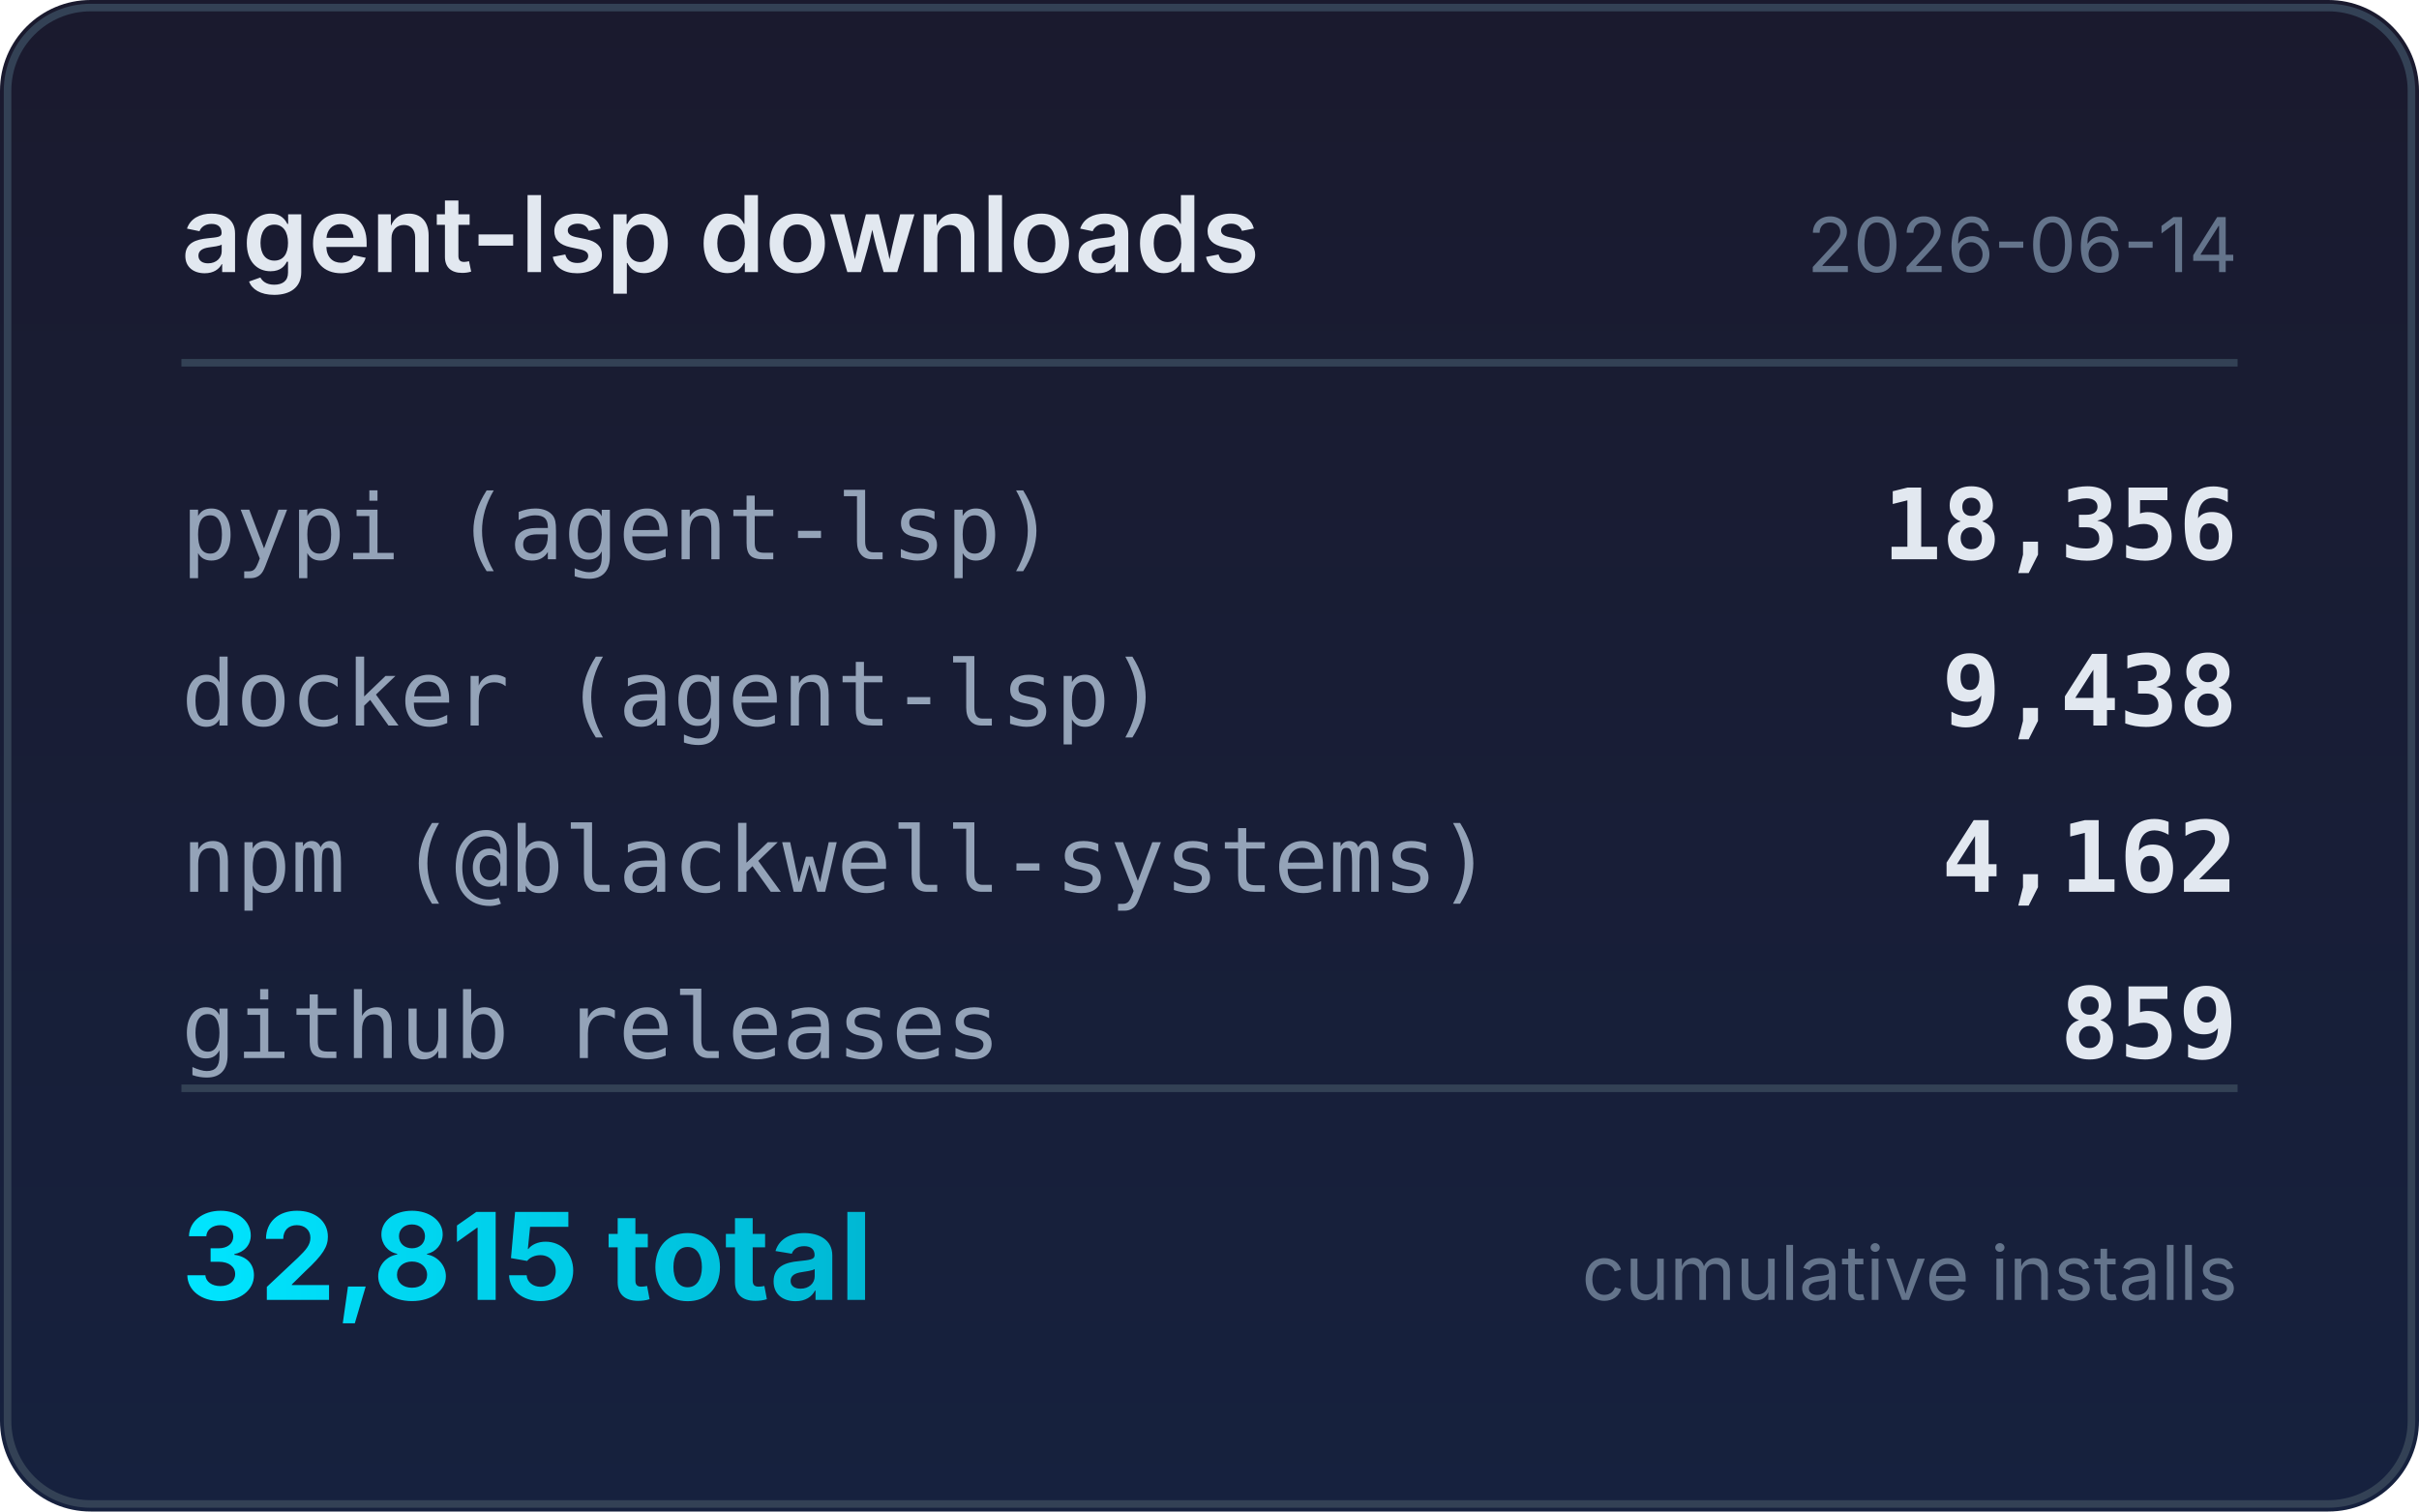
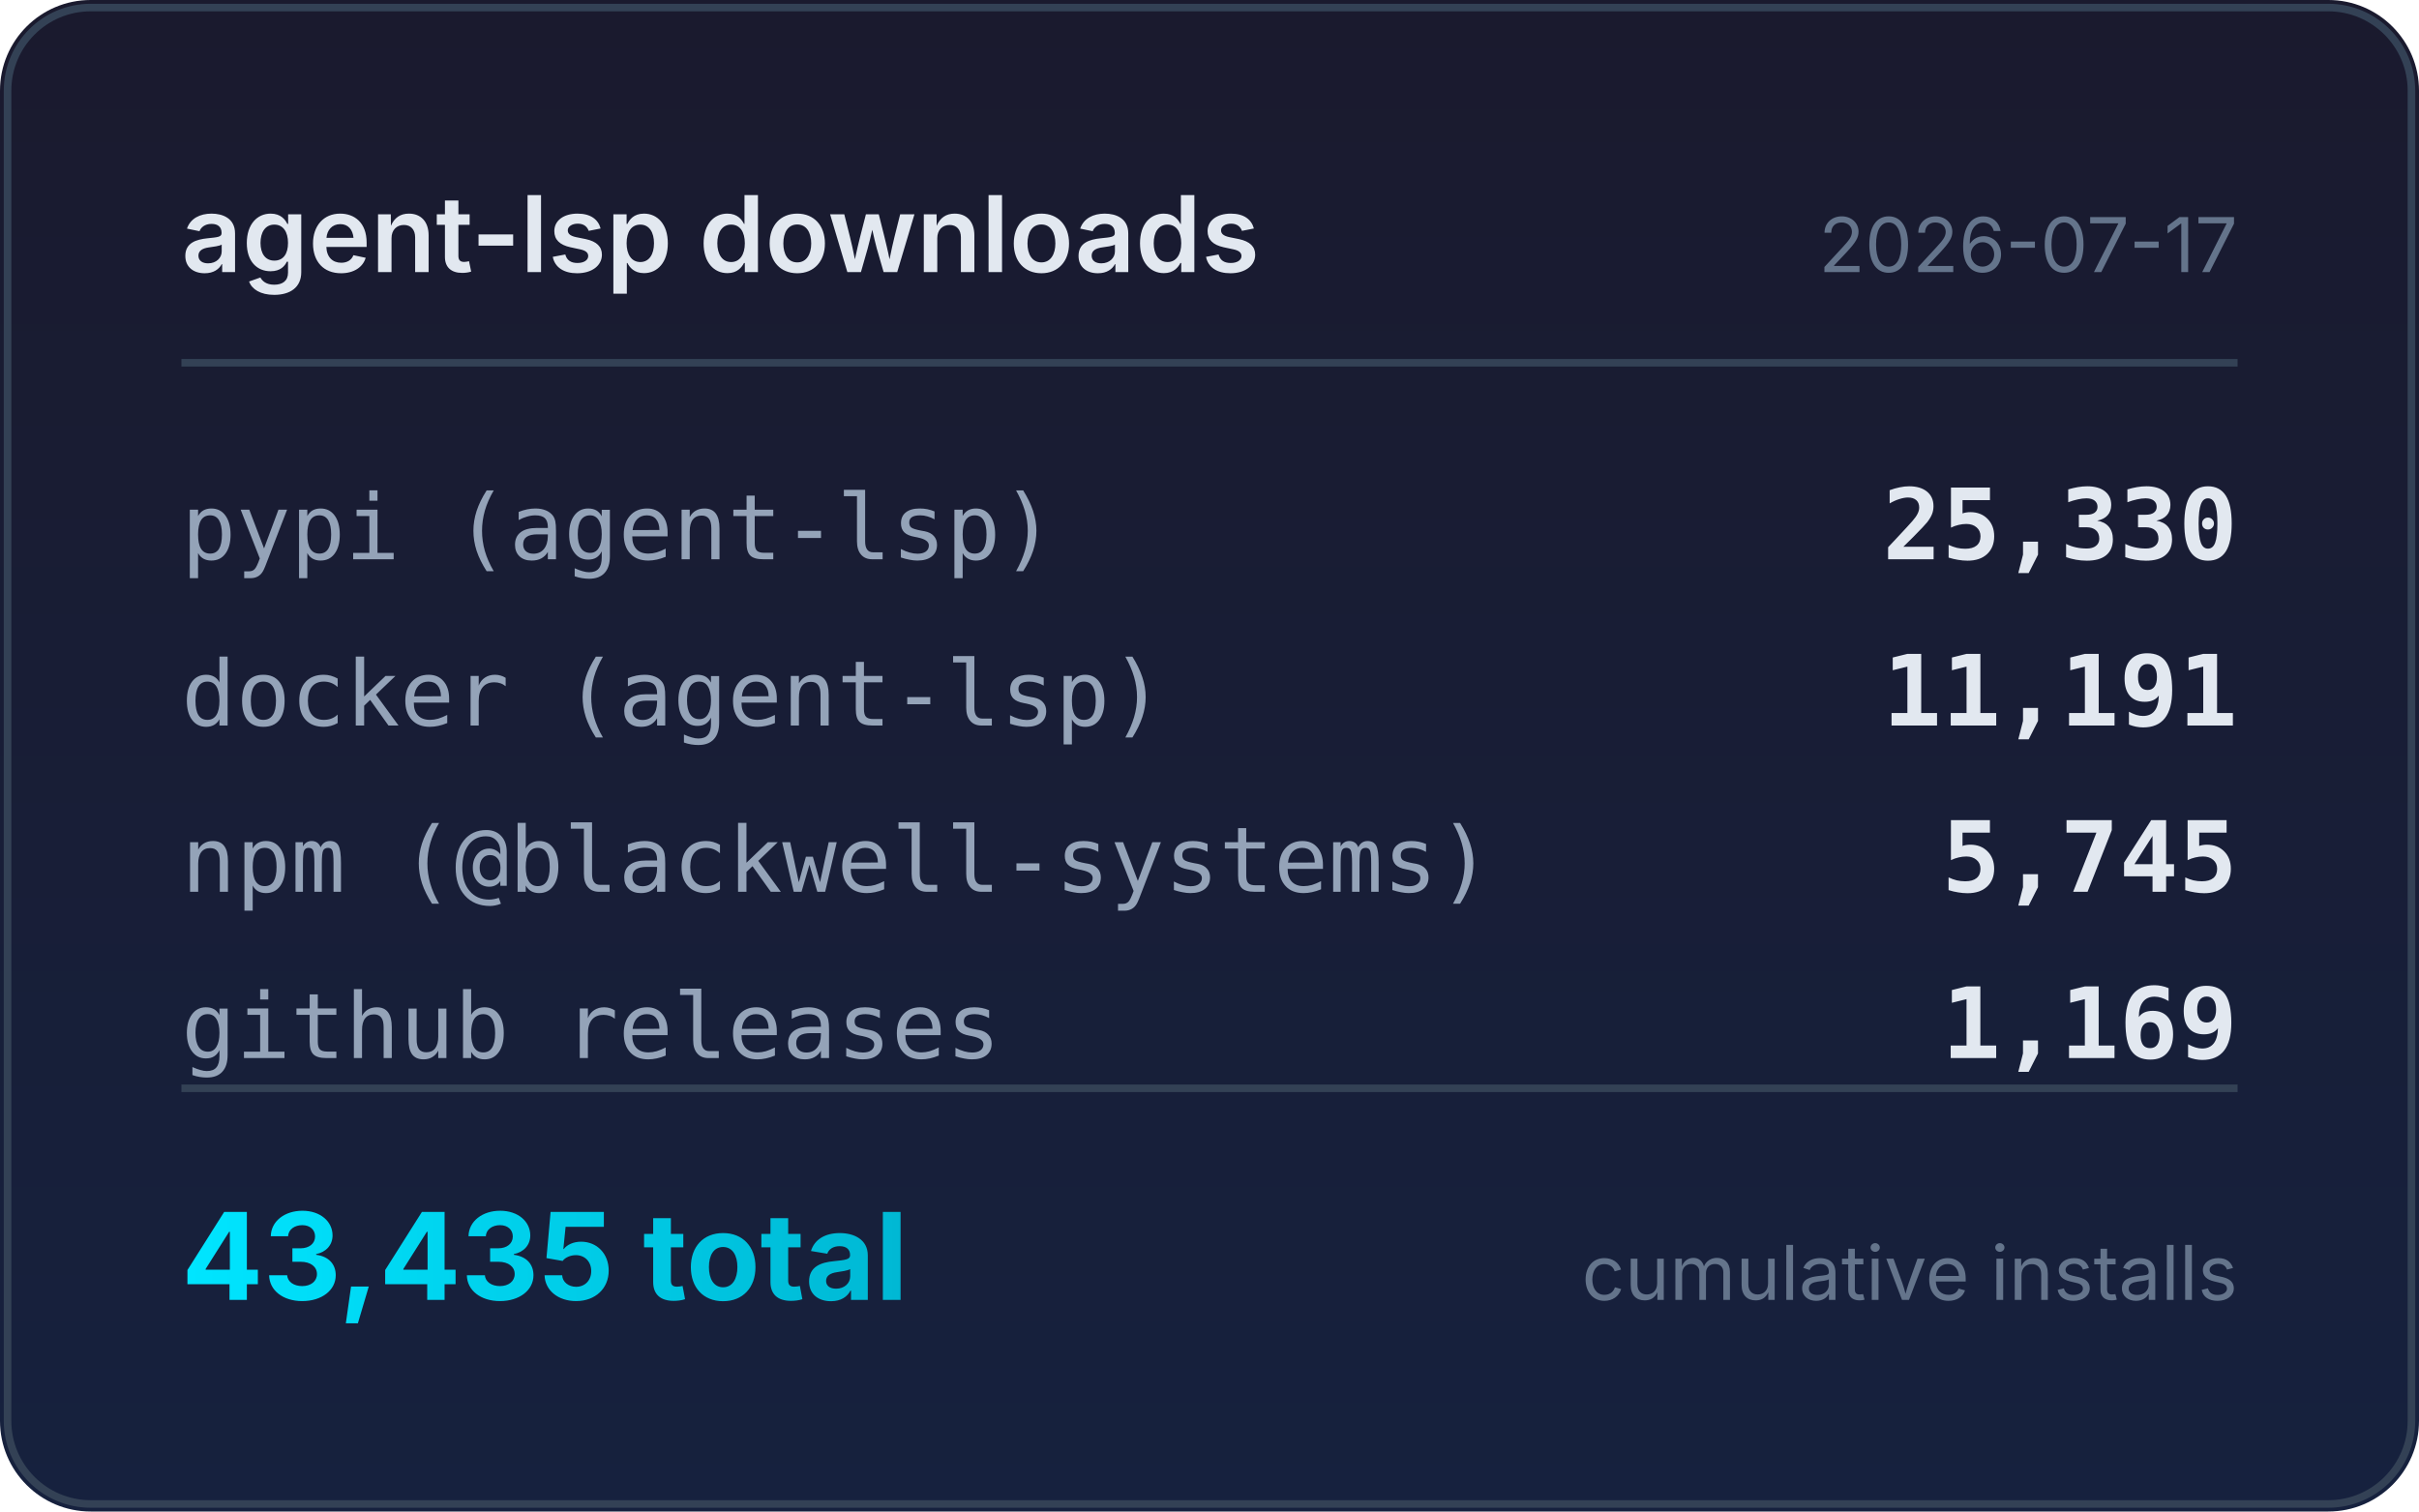
<svg xmlns="http://www.w3.org/2000/svg" width="320" height="200" viewBox="0 0 320 200">
  <defs>
    <linearGradient id="bg" x1="0" y1="0" x2="0" y2="1">
      <stop offset="0%" stop-color="#1a1a2e" />
      <stop offset="100%" stop-color="#16213e" />
    </linearGradient>
    <linearGradient id="accent" x1="0" y1="0" x2="1" y2="0">
      <stop offset="0%" stop-color="#00e5ff" />
      <stop offset="100%" stop-color="#00b8d4" />
    </linearGradient>
  </defs>
  <rect width="320" height="200" rx="12" fill="url(#bg)" />
  <rect x="1" y="1" width="318" height="198" rx="11" fill="none" stroke="#334155" stroke-width="1" />
  <text x="24" y="36" fill="#e2e8f0" font-family="system-ui,-apple-system,sans-serif" font-size="14" font-weight="600">agent-lsp downloads</text>
-   <text x="296" y="36" fill="#64748b" font-family="system-ui,-apple-system,sans-serif" font-size="10" text-anchor="end">2026-06-14</text>
+   <text x="296" y="36" fill="#64748b" font-family="system-ui,-apple-system,sans-serif" font-size="10" text-anchor="end">2026-07-17</text>
  <line x1="24" y1="48" x2="296" y2="48" stroke="#334155" stroke-width="1" />
  <text x="24" y="74" fill="#94a3b8" font-family="ui-monospace,monospace" font-size="12">pypi (agent-lsp)</text>
-   <text x="296" y="74" fill="#e2e8f0" font-family="ui-monospace,monospace" font-size="13" font-weight="600" text-anchor="end">18,356</text>
+   <text x="296" y="74" fill="#e2e8f0" font-family="ui-monospace,monospace" font-size="13" font-weight="600" text-anchor="end">25,330</text>
  <text x="24" y="96" fill="#94a3b8" font-family="ui-monospace,monospace" font-size="12">docker (agent-lsp)</text>
-   <text x="296" y="96" fill="#e2e8f0" font-family="ui-monospace,monospace" font-size="13" font-weight="600" text-anchor="end">9,438</text>
+   <text x="296" y="96" fill="#e2e8f0" font-family="ui-monospace,monospace" font-size="13" font-weight="600" text-anchor="end">11,191</text>
  <text x="24" y="118" fill="#94a3b8" font-family="ui-monospace,monospace" font-size="12">npm (@blackwell-systems)</text>
-   <text x="296" y="118" fill="#e2e8f0" font-family="ui-monospace,monospace" font-size="13" font-weight="600" text-anchor="end">4,162</text>
+   <text x="296" y="118" fill="#e2e8f0" font-family="ui-monospace,monospace" font-size="13" font-weight="600" text-anchor="end">5,745</text>
  <text x="24" y="140" fill="#94a3b8" font-family="ui-monospace,monospace" font-size="12">github releases</text>
-   <text x="296" y="140" fill="#e2e8f0" font-family="ui-monospace,monospace" font-size="13" font-weight="600" text-anchor="end">859</text>
+   <text x="296" y="140" fill="#e2e8f0" font-family="ui-monospace,monospace" font-size="13" font-weight="600" text-anchor="end">1,169</text>
  <line x1="24" y1="144" x2="296" y2="144" stroke="#334155" stroke-width="1" />
-   <text x="24" y="172" fill="url(#accent)" font-family="system-ui,-apple-system,sans-serif" font-size="16" font-weight="700">32,815 total</text>
+   <text x="24" y="172" fill="url(#accent)" font-family="system-ui,-apple-system,sans-serif" font-size="16" font-weight="700">43,435 total</text>
  <text x="296" y="172" fill="#64748b" font-family="system-ui,-apple-system,sans-serif" font-size="10" text-anchor="end">cumulative installs</text>
</svg>
